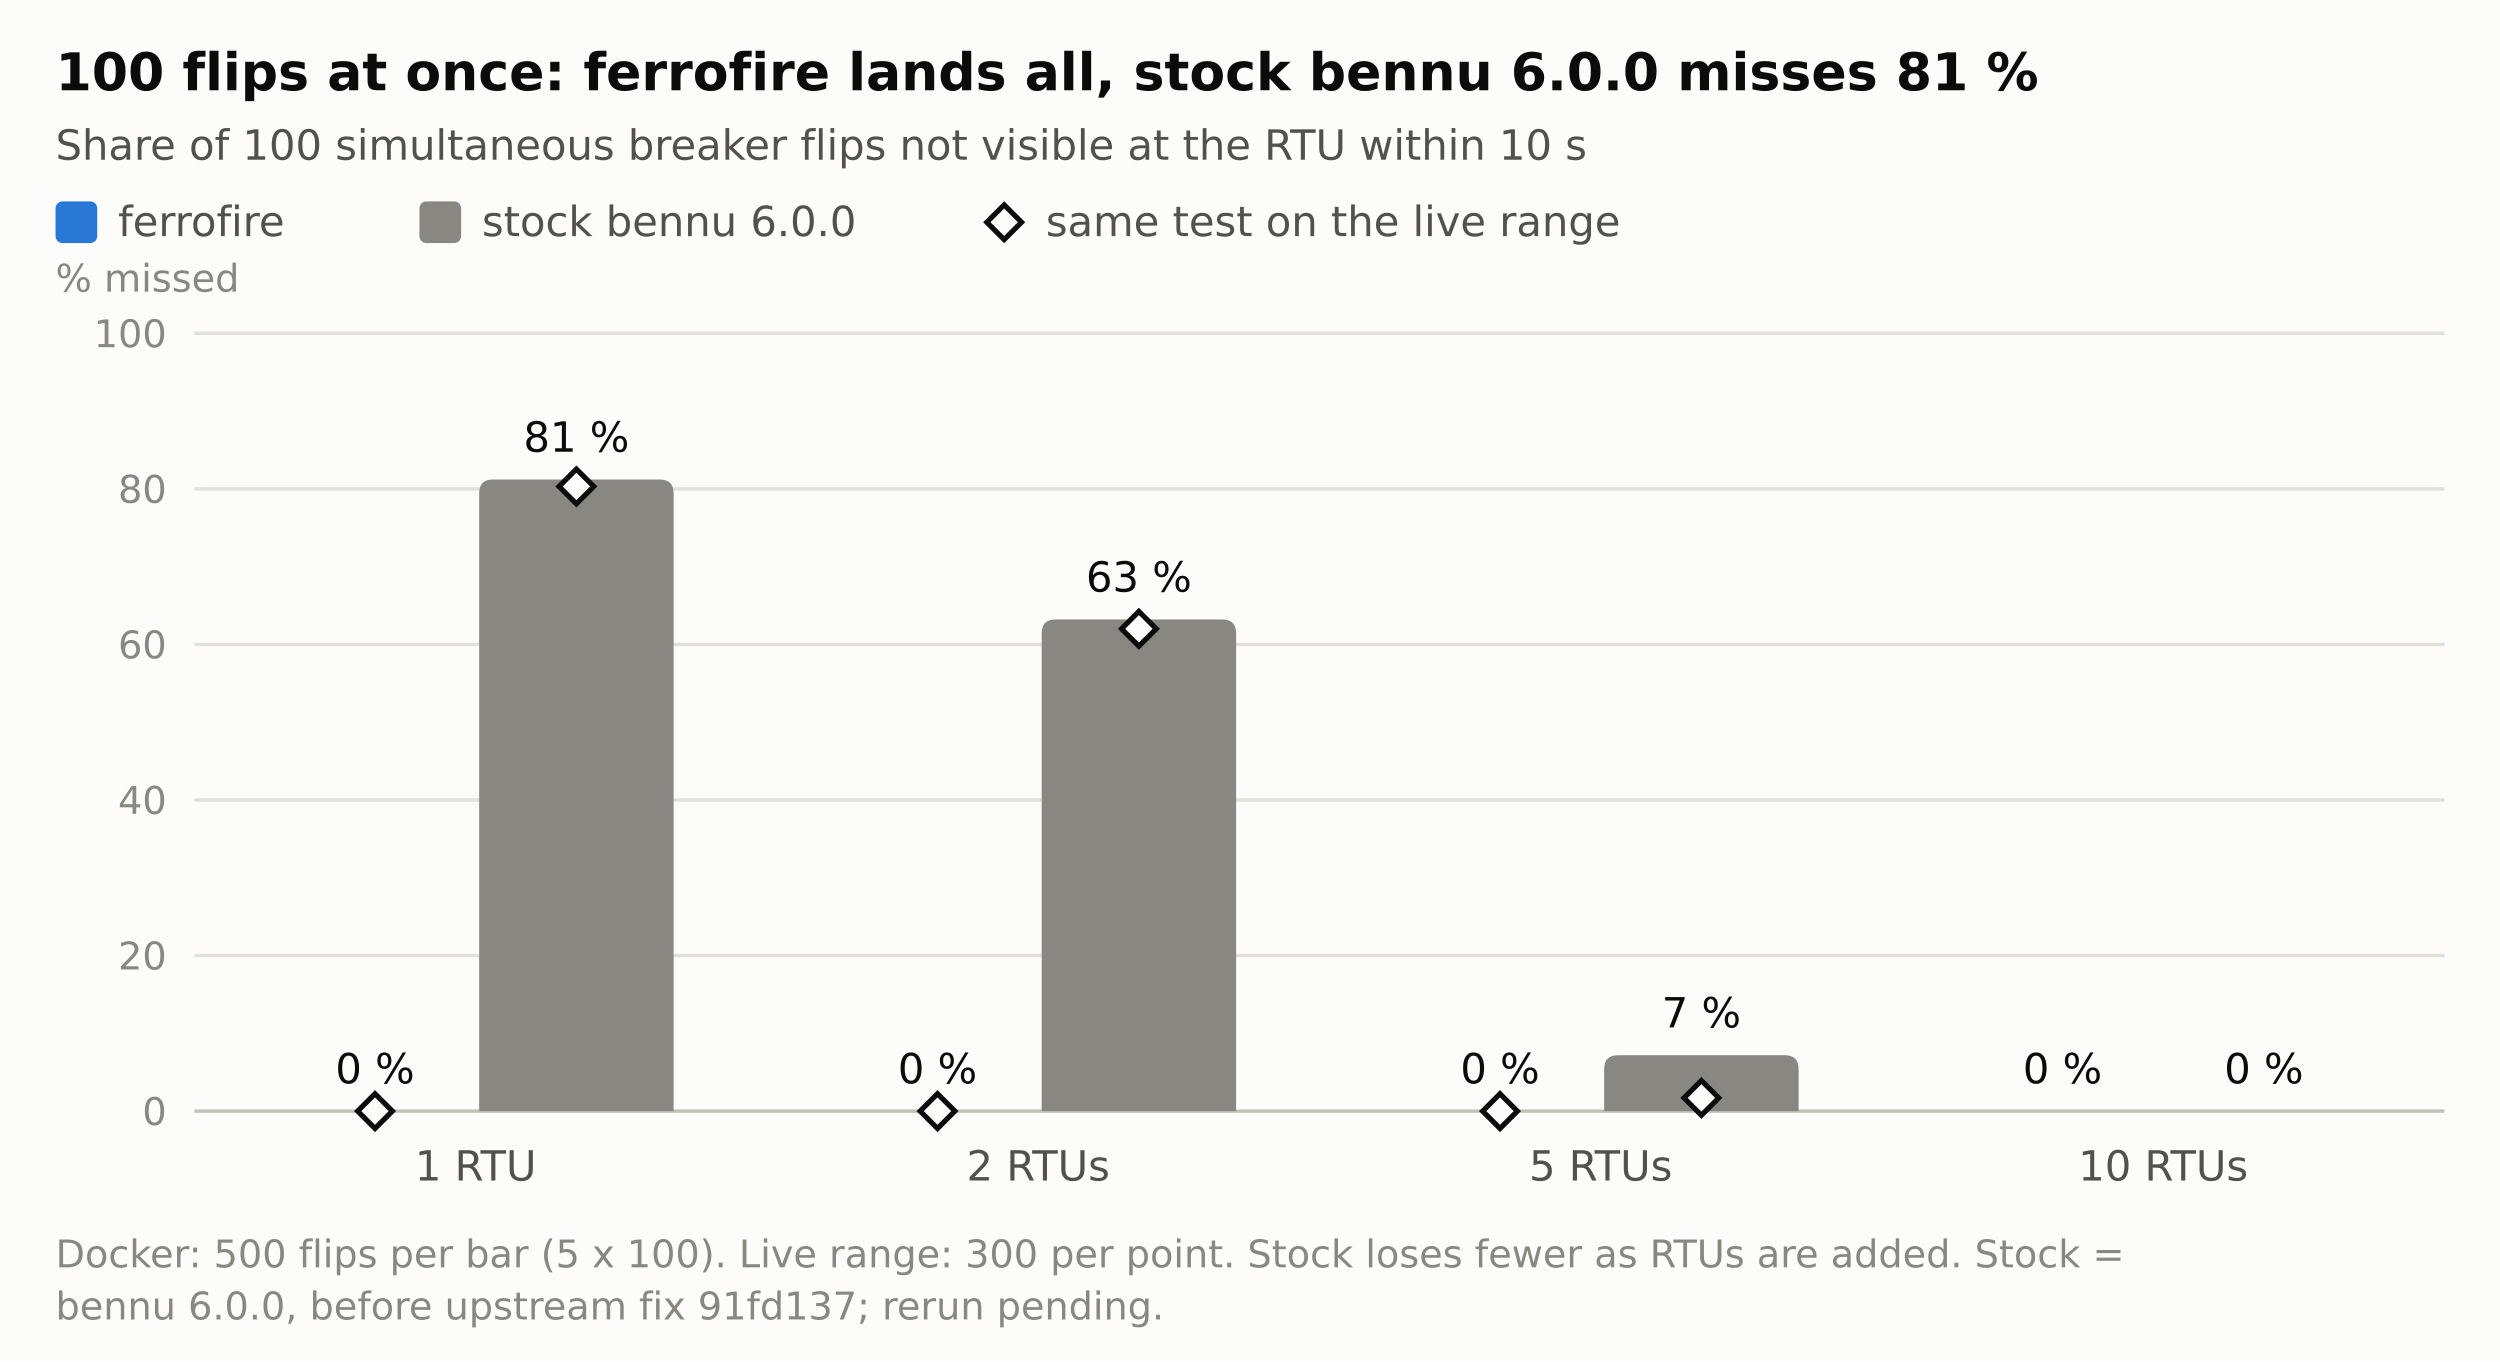
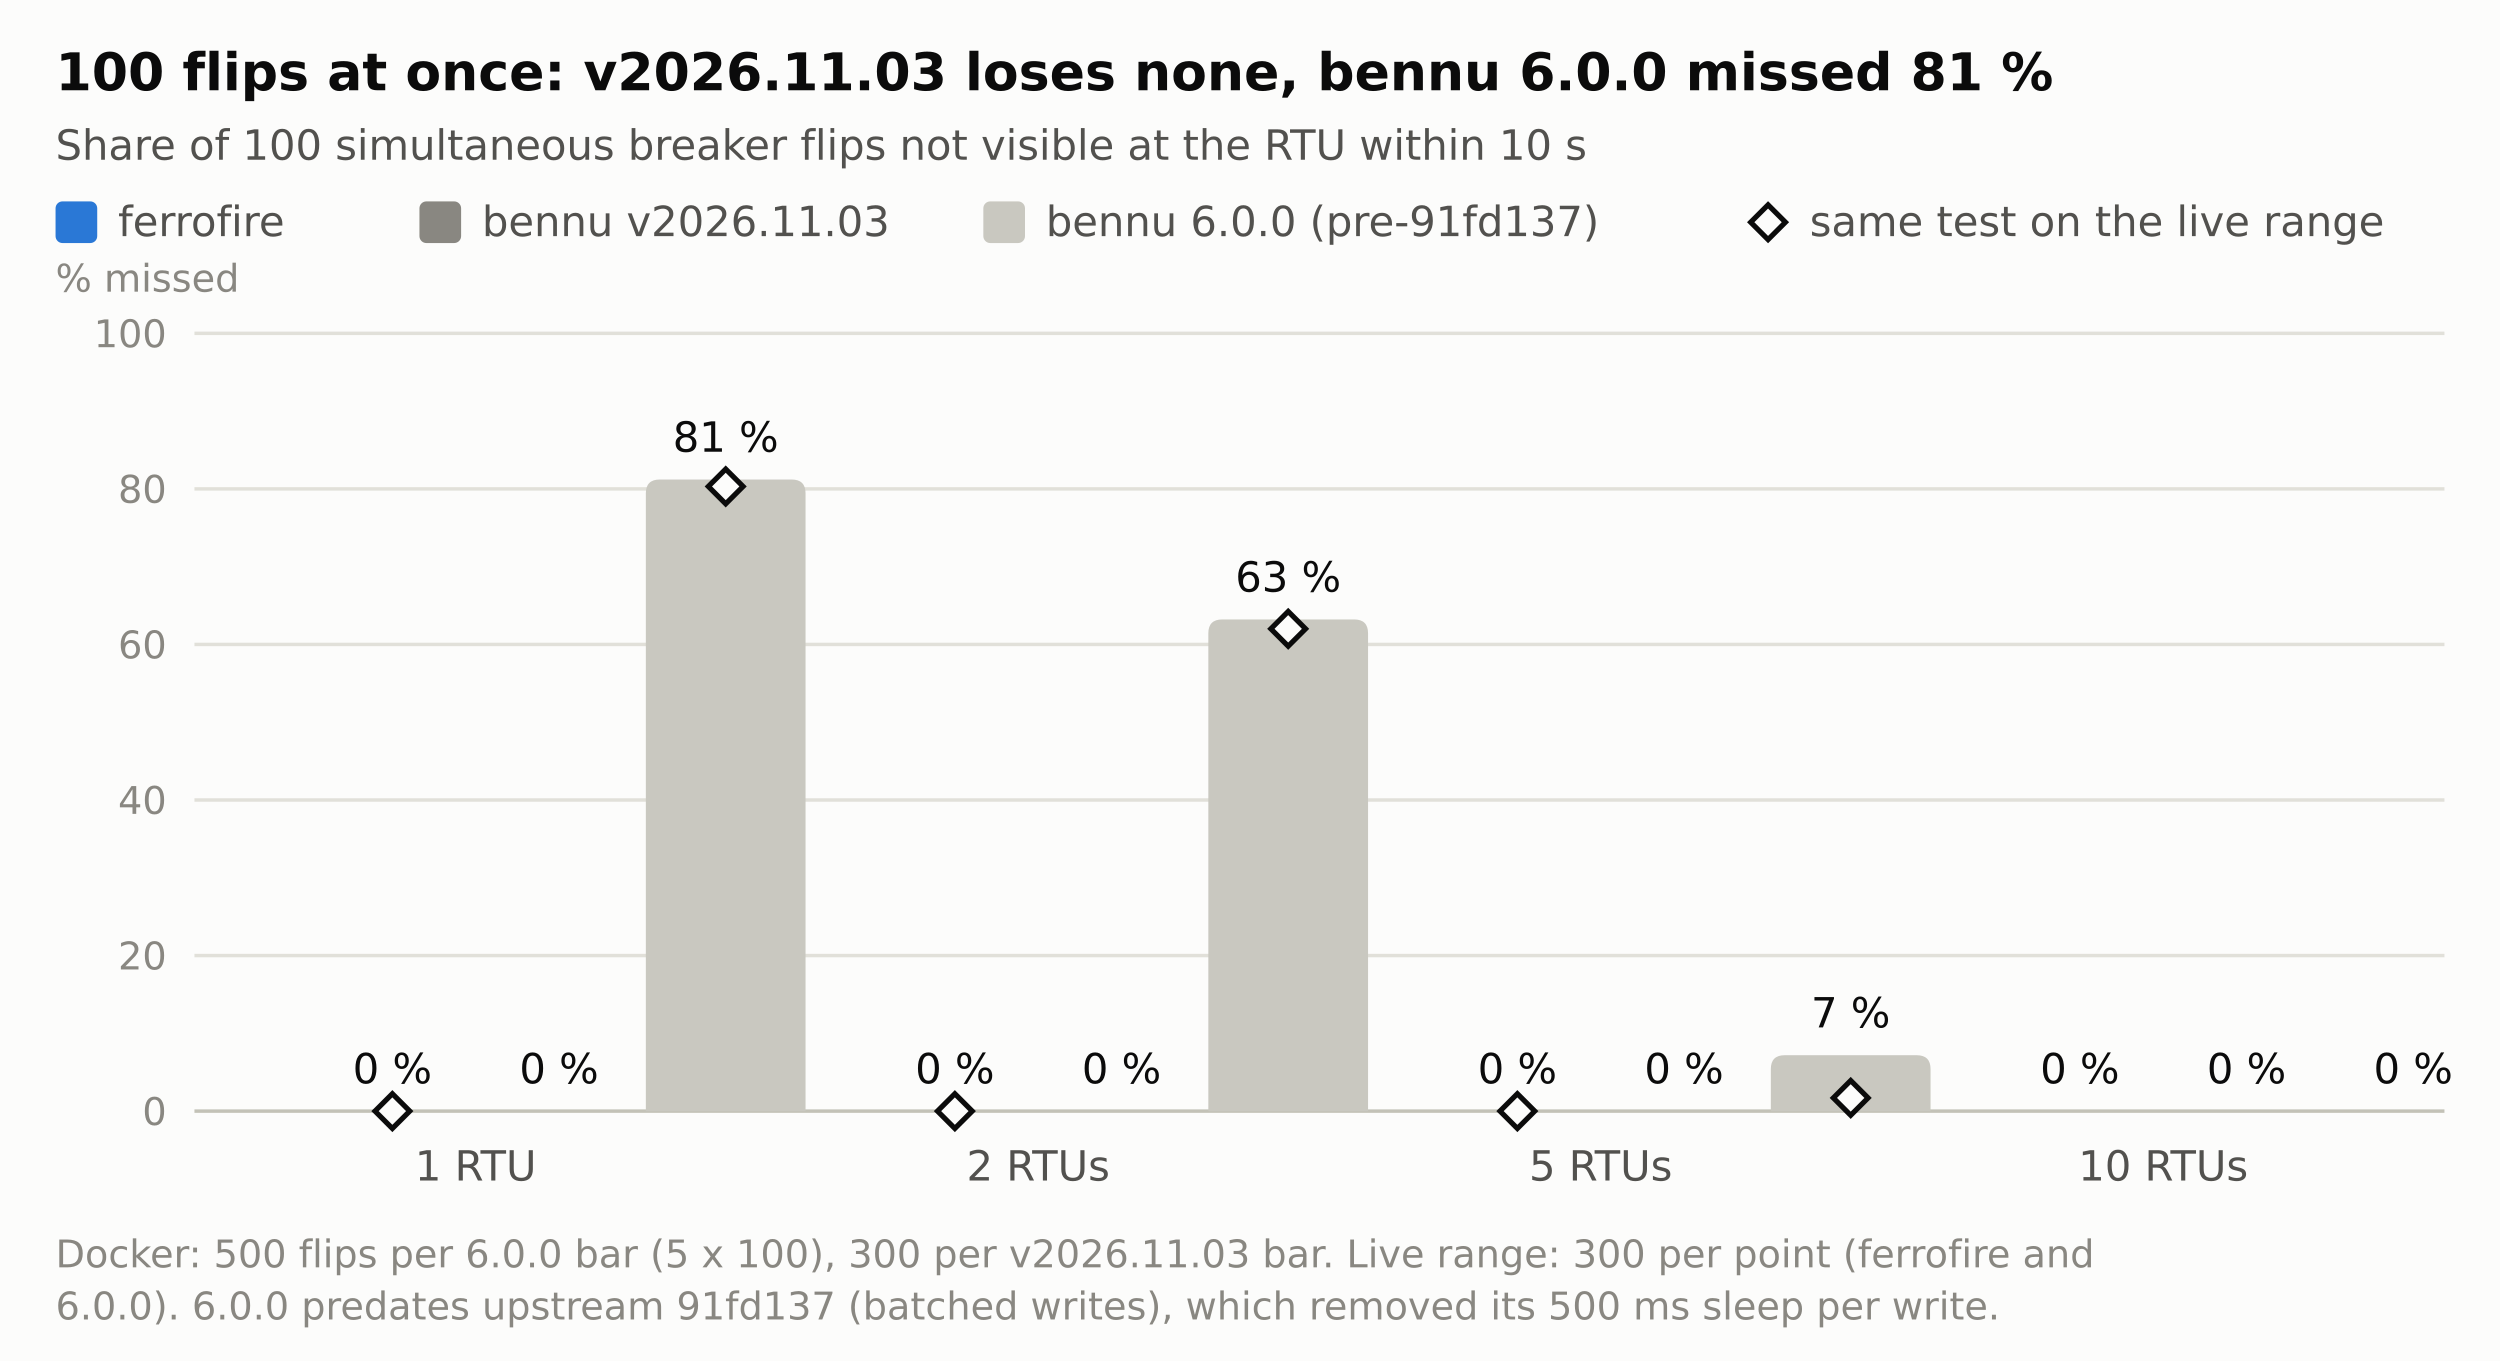
- <svg xmlns="http://www.w3.org/2000/svg" viewBox="0 0 720 392" width="720" height="392" role="img" aria-label="100 flips at once: ferrofire lands all, stock bennu 6.0.0 misses 81 %">
+ <svg xmlns="http://www.w3.org/2000/svg" viewBox="0 0 720 392" width="720" height="392" role="img" aria-label="100 flips at once: v2026.11.03 loses none, bennu 6.0.0 missed 81 %">
  <style>text{font-family:'DejaVu Sans',Verdana,sans-serif}
.bg{fill:#fcfcfb}.t{fill:#0b0b0b;font-weight:bold;font-size:15px}.s{fill:#52514e;font-size:12px}
.v{fill:#0b0b0b;font-size:12px}.m{fill:#898781;font-size:11px}
- .g{stroke:#e1e0d9;stroke-width:1}.a{stroke:#c3c2b7;stroke-width:1}.ff{fill:#2a78d6}.st{fill:#898781}
+ .g{stroke:#e1e0d9;stroke-width:1}.a{stroke:#c3c2b7;stroke-width:1}.ff{fill:#2a78d6}.st{fill:#898781}.old{fill:#c9c8c0}
.rg{fill:#fcfcfb;stroke:#0b0b0b;stroke-width:1.5}.ln{stroke:#c3c2b7;stroke-width:2}.ring{stroke:#fcfcfb;stroke-width:2}</style>
  <rect width="720" height="392" class="bg" />
-   <text x="16.0" y="26.0" class="t" text-anchor="start">100 flips at once: ferrofire lands all, stock bennu 6.0.0 misses 81 %</text>
+   <text x="16.0" y="26.0" class="t" text-anchor="start">100 flips at once: v2026.11.03 loses none, bennu 6.0.0 missed 81 %</text>
  <text x="16.0" y="46.0" class="s" text-anchor="start">Share of 100 simultaneous breaker flips not visible at the RTU within 10 s</text>
  <rect x="16" y="58" width="12" height="12" rx="2" class="ff" />
  <text x="34.0" y="68.0" class="s" text-anchor="start">ferrofire</text>
  <rect x="120.8" y="58" width="12" height="12" rx="2" class="st" />
-   <text x="138.8" y="68.0" class="s" text-anchor="start">stock bennu 6.0.0</text>
-   <path d="M289.2 59.0l5 5l-5 5l-5 -5z" class="rg" />
-   <text x="301.2" y="68.0" class="s" text-anchor="start">same test on the live range</text>
+   <text x="138.8" y="68.0" class="s" text-anchor="start">bennu v2026.11.03</text>
+   <rect x="283.2" y="58" width="12" height="12" rx="2" class="old" />
+   <text x="301.2" y="68.0" class="s" text-anchor="start">bennu 6.0.0 (pre-91fd137)</text>
+   <path d="M509.2 59.0l5 5l-5 5l-5 -5z" class="rg" />
+   <text x="521.2" y="68.0" class="s" text-anchor="start">same test on the live range</text>
  <line x1="56" x2="704" y1="320.0" y2="320.0" class="a" />
  <text x="48.0" y="324.0" class="m" text-anchor="end">0</text>
  <line x1="56" x2="704" y1="275.2" y2="275.2" class="g" />
  <text x="48.0" y="279.2" class="m" text-anchor="end">20</text>
  <line x1="56" x2="704" y1="230.4" y2="230.4" class="g" />
  <text x="48.0" y="234.4" class="m" text-anchor="end">40</text>
  <line x1="56" x2="704" y1="185.6" y2="185.6" class="g" />
  <text x="48.0" y="189.6" class="m" text-anchor="end">60</text>
  <line x1="56" x2="704" y1="140.8" y2="140.8" class="g" />
  <text x="48.0" y="144.8" class="m" text-anchor="end">80</text>
  <line x1="56" x2="704" y1="96.0" y2="96.0" class="g" />
  <text x="48.0" y="100.0" class="m" text-anchor="end">100</text>
  <text x="16.0" y="84.0" class="m" text-anchor="start">% missed</text>
  <text x="137.0" y="340.0" class="s" text-anchor="middle">1 RTU</text>
-   <text x="108.0" y="312.0" class="v" text-anchor="middle">0 %</text>
-   <path d="M108.0 315.0l5 5l-5 5l-5 -5z" class="rg" />
-   <path d="M138.0 320v-177.9q0 -4 4 -4h48q4 0 4 4v177.9z" class="st" />
-   <text x="166.0" y="130.1" class="v" text-anchor="middle">81 %</text>
-   <path d="M166.0 135.1l5 5l-5 5l-5 -5z" class="rg" />
+   <text x="113.0" y="312.0" class="v" text-anchor="middle">0 %</text>
+   <path d="M113.0 315.0l5 5l-5 5l-5 -5z" class="rg" />
+   <text x="161.0" y="312.0" class="v" text-anchor="middle">0 %</text>
+   <path d="M186.0 320v-177.9q0 -4 4 -4h38q4 0 4 4v177.9z" class="old" />
+   <text x="209.0" y="130.1" class="v" text-anchor="middle">81 %</text>
+   <path d="M209.0 135.1l5 5l-5 5l-5 -5z" class="rg" />
  <text x="299.0" y="340.0" class="s" text-anchor="middle">2 RTUs</text>
-   <text x="270.0" y="312.0" class="v" text-anchor="middle">0 %</text>
-   <path d="M270.0 315.0l5 5l-5 5l-5 -5z" class="rg" />
-   <path d="M300.0 320v-137.6q0 -4 4 -4h48q4 0 4 4v137.6z" class="st" />
-   <text x="328.0" y="170.4" class="v" text-anchor="middle">63 %</text>
-   <path d="M328.0 176.1l5 5l-5 5l-5 -5z" class="rg" />
+   <text x="275.0" y="312.0" class="v" text-anchor="middle">0 %</text>
+   <path d="M275.0 315.0l5 5l-5 5l-5 -5z" class="rg" />
+   <text x="323.0" y="312.0" class="v" text-anchor="middle">0 %</text>
+   <path d="M348.0 320v-137.6q0 -4 4 -4h38q4 0 4 4v137.6z" class="old" />
+   <text x="371.0" y="170.4" class="v" text-anchor="middle">63 %</text>
+   <path d="M371.0 176.1l5 5l-5 5l-5 -5z" class="rg" />
  <text x="461.0" y="340.0" class="s" text-anchor="middle">5 RTUs</text>
-   <text x="432.0" y="312.0" class="v" text-anchor="middle">0 %</text>
-   <path d="M432.0 315.0l5 5l-5 5l-5 -5z" class="rg" />
-   <path d="M462.0 320v-12.1q0 -4 4 -4h48q4 0 4 4v12.1z" class="st" />
-   <text x="490.0" y="295.9" class="v" text-anchor="middle">7 %</text>
-   <path d="M490.0 311.2l5 5l-5 5l-5 -5z" class="rg" />
+   <text x="437.0" y="312.0" class="v" text-anchor="middle">0 %</text>
+   <path d="M437.0 315.0l5 5l-5 5l-5 -5z" class="rg" />
+   <text x="485.0" y="312.0" class="v" text-anchor="middle">0 %</text>
+   <path d="M510.0 320v-12.1q0 -4 4 -4h38q4 0 4 4v12.1z" class="old" />
+   <text x="533.0" y="295.9" class="v" text-anchor="middle">7 %</text>
+   <path d="M533.0 311.2l5 5l-5 5l-5 -5z" class="rg" />
  <text x="623.0" y="340.0" class="s" text-anchor="middle">10 RTUs</text>
-   <text x="594.0" y="312.0" class="v" text-anchor="middle">0 %</text>
-   <text x="652.0" y="312.0" class="v" text-anchor="middle">0 %</text>
-   <text x="16.0" y="365.0" class="m" text-anchor="start">Docker: 500 flips per bar (5 x 100). Live range: 300 per point. Stock loses fewer as RTUs are added. Stock =</text>
-   <text x="16.0" y="380.0" class="m" text-anchor="start">bennu 6.0.0, before upstream fix 91fd137; rerun pending.</text>
+   <text x="599.0" y="312.0" class="v" text-anchor="middle">0 %</text>
+   <text x="647.0" y="312.0" class="v" text-anchor="middle">0 %</text>
+   <text x="695.0" y="312.0" class="v" text-anchor="middle">0 %</text>
+   <text x="16.0" y="365.0" class="m" text-anchor="start">Docker: 500 flips per 6.0.0 bar (5 x 100), 300 per v2026.11.03 bar. Live range: 300 per point (ferrofire and</text>
+   <text x="16.0" y="380.0" class="m" text-anchor="start">6.0.0). 6.0.0 predates upstream 91fd137 (batched writes), which removed its 500 ms sleep per write.</text>
</svg>
